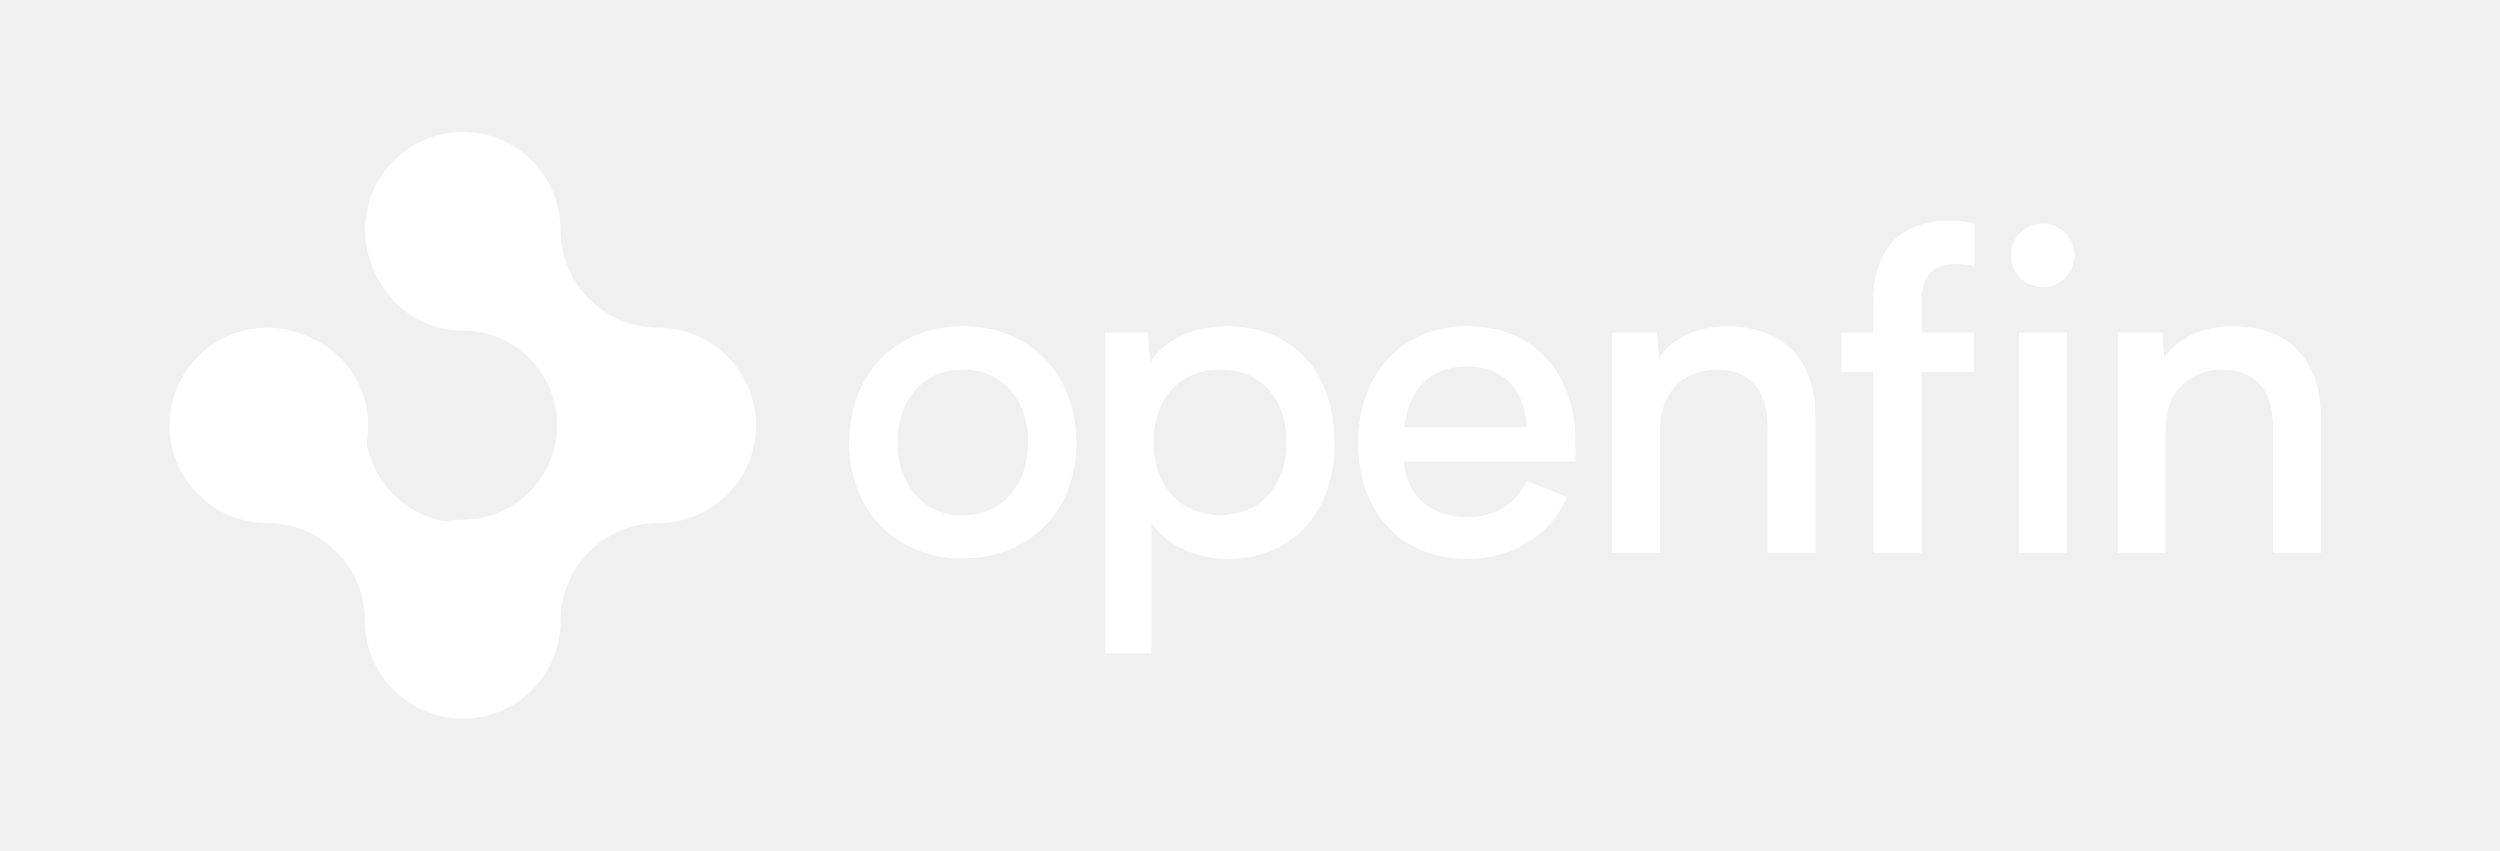
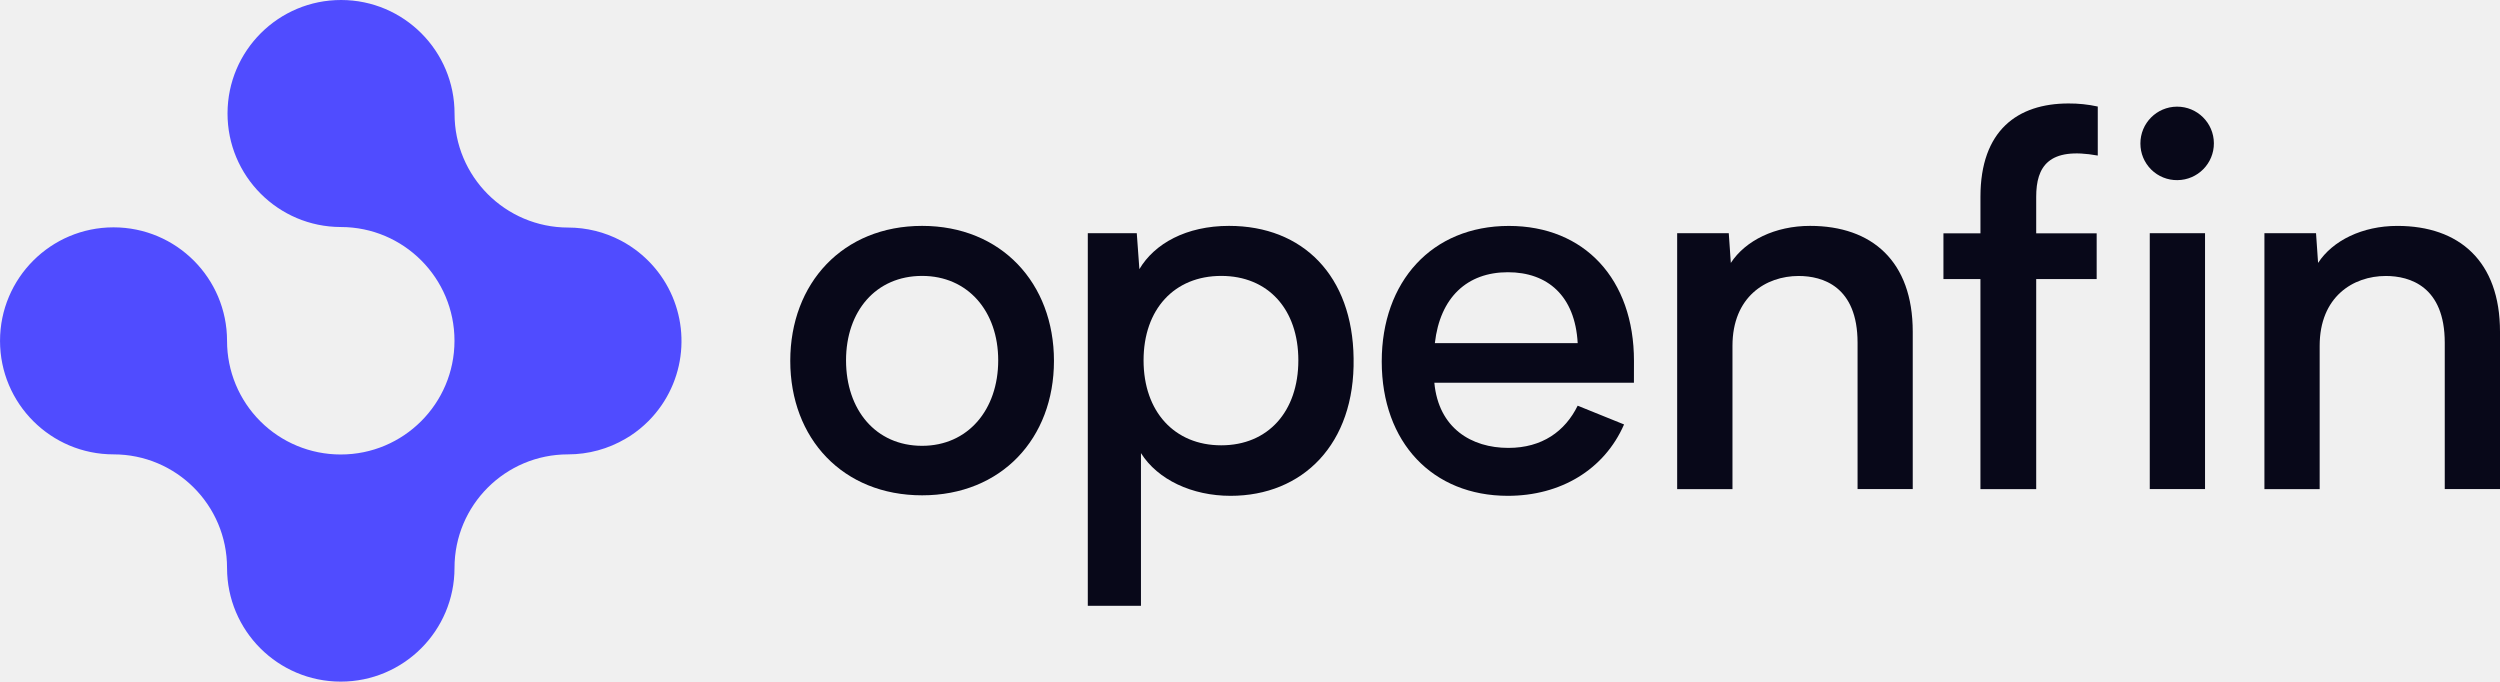
- <svg xmlns="http://www.w3.org/2000/svg" id="Artwork" viewBox="0 0 1270 432">
-   <path d="M173,249.83A48,48,0,1,1,173,182,48,48,0,0,1,173,249.83ZM364.91,182A47.82,47.82,0,0,0,331,167.94a48,48,0,0,1-48-48,48,48,0,1,0-48,48,48,48,0,0,1,48,48s0,0,0,0h0a48.06,48.06,0,0,1-48,48.1h0A48,48,0,1,0,283,312h0a48.06,48.06,0,0,1,48-48.1h0A48,48,0,0,0,364.91,182Z" fill="#fff" />
-   <path d="M489.12,165.78c34.63,0,57.64,25.06,57.64,59s-23,58.78-57.64,58.78-57.63-24.83-57.63-58.78S454.5,165.78,489.12,165.78Zm0,96.14c20,0,33.27-15.72,33.27-37.36,0-21.42-13.22-36.91-33.27-36.91-20.27,0-33.25,15.49-33.25,36.91C455.87,246.2,468.85,261.92,489.12,261.92Z" fill="#fff" />
-   <path d="M624,283.79c-16.86,0-31.89-7.06-39.18-18.67v66.75H561.56V169H583l1.14,15.72c6.61-11.17,20.5-18.91,39.19-18.91,32.35,0,54,21.86,54.45,57.86C678.42,261.24,655.41,283.79,624,283.79Zm29.62-59.22c0-22.33-13.21-36.91-33.71-36.91s-33.95,14.58-33.95,36.91,13.44,37.14,33.95,37.14S653.59,246.88,653.59,224.56Z" fill="#fff" />
-   <path d="M800.28,234.36H713c1.83,19.82,16.18,28.48,32.35,28.48,14.81,0,24.83-7.3,30.3-18.45l20.28,8.2c-8.66,19.81-27.8,31.2-50.8,31.2C712.35,283.79,690,260.55,690,225c0-34.86,21.86-59.24,55.59-59.24,33,0,54.67,23.24,54.67,59Zm-87-17.31h62.42c-1.14-20.74-13.21-31-30.52-31C727.38,186.06,715.54,197,713.26,217Z" fill="#fff" />
-   <path d="M922.16,212v68.8H898v-64c0-24.6-15.26-29.16-25.75-29.16-14.35,0-28.93,9.11-28.93,30.53v62.65H819.18V169h22.56l.9,13c6.38-9.79,19.37-16.18,34.63-16.18C904.39,165.78,922.16,181.28,922.16,212Z" fill="#fff" />
-   <path d="M976.13,153v16h26.43v20H976.13v91.81H951.75V189H935.58V169h16.18V153c0-28.93,16.18-40.77,38.5-40.77a57.93,57.93,0,0,1,12.76,1.36V135C981.6,131.16,976.13,139.81,976.13,153Z" fill="#fff" />
-   <path d="M1021.68,129.79a16.06,16.06,0,1,1,16.18,16A15.95,15.95,0,0,1,1021.68,129.79ZM1049.92,169V280.83h-24.15V169Z" fill="#fff" />
-   <path d="M1178.87,212v68.8h-24.15v-64c0-24.6-15.26-29.16-25.75-29.16-14.35,0-28.93,9.11-28.93,30.53v62.65h-24.15V169h22.56l.9,13c6.38-9.79,19.37-16.18,34.63-16.18C1161.1,165.78,1178.87,181.28,1178.87,212Z" fill="#fff" />
-   <path d="M489.12,165.78c34.63,0,57.64,25.06,57.64,59s-23,58.78-57.64,58.78-57.63-24.83-57.63-58.78S454.5,165.78,489.12,165.78Zm0,96.14c20,0,33.27-15.72,33.27-37.36,0-21.42-13.22-36.91-33.27-36.91-20.27,0-33.25,15.49-33.25,36.91C455.87,246.2,468.85,261.92,489.12,261.92Z" fill="#fff" />
-   <path d="M624,283.79c-16.86,0-31.89-7.06-39.18-18.67v66.75H561.56V169H583l1.14,15.72c6.61-11.17,20.5-18.91,39.19-18.91,32.35,0,54,21.86,54.45,57.86C678.42,261.24,655.41,283.79,624,283.79Zm29.62-59.22c0-22.33-13.21-36.91-33.71-36.91s-33.95,14.58-33.95,36.91,13.44,37.14,33.95,37.14S653.59,246.88,653.59,224.56Z" fill="#fff" />
-   <path d="M800.28,234.36H713c1.83,19.82,16.18,28.48,32.35,28.48,14.81,0,24.83-7.3,30.3-18.45l20.28,8.2c-8.66,19.81-27.8,31.2-50.8,31.2C712.35,283.79,690,260.55,690,225c0-34.86,21.86-59.24,55.59-59.24,33,0,54.67,23.24,54.67,59Zm-87-17.31h62.42c-1.14-20.74-13.21-31-30.52-31C727.38,186.06,715.54,197,713.26,217Z" fill="#fff" />
-   <path d="M922.16,212v68.8H898v-64c0-24.6-15.26-29.16-25.75-29.16-14.35,0-28.93,9.11-28.93,30.53v62.65H819.18V169h22.56l.9,13c6.38-9.79,19.37-16.18,34.63-16.18C904.39,165.78,922.16,181.28,922.16,212Z" fill="#fff" />
-   <path d="M976.13,153v16h26.43v20H976.13v91.81H951.75V189H935.58V169h16.18V153c0-28.93,16.18-40.77,38.5-40.77a57.93,57.93,0,0,1,12.76,1.36V135C981.6,131.16,976.13,139.81,976.13,153Z" fill="#fff" />
-   <path d="M1021.68,129.79a16.06,16.06,0,1,1,16.18,16A15.95,15.95,0,0,1,1021.68,129.79ZM1049.92,169V280.83h-24.15V169Z" fill="#fff" />
-   <path d="M1178.87,212v68.8h-24.15v-64c0-24.6-15.26-29.16-25.75-29.16-14.35,0-28.93,9.11-28.93,30.53v62.65h-24.15V169h22.56l.9,13c6.38-9.79,19.37-16.18,34.63-16.18C1161.1,165.78,1178.87,181.28,1178.87,212Z" fill="#fff" />
-   <path d="M369.42,181a50,50,0,0,0-5.75-4.94l-.75-.52c-.43-.3-.85-.61-1.29-.9s-.95-.6-1.42-.89l-.66-.41c-.59-.35-1.19-.68-1.79-1l-.35-.19a49.6,49.6,0,0,0-23-5.68h0a49.71,49.71,0,0,1-49.67-49.76h0A49.62,49.62,0,1,0,235,166.29h0A49.71,49.71,0,0,1,284.71,216h0A49.71,49.71,0,0,1,235,265.71h0a49.62,49.62,0,0,1-49.62-49.62,49.62,49.62,0,1,0-49.62,49.62,49.62,49.62,0,0,1,49.62,49.62,49.71,49.71,0,0,0,99.43,0,49.62,49.62,0,0,1,49.62-49.62,49.56,49.56,0,0,0,25.19-6.86h0c.66-.39,1.31-.8,2-1.22l.14-.09c.6-.4,1.2-.82,1.78-1.24l.26-.18c.52-.38,1-.79,1.55-1.2l.44-.34c.48-.39.94-.8,1.41-1.21l.51-.44q.9-.81,1.77-1.68l.09-.08h0a49.84,49.84,0,0,0,5.8-7q.56-.81,1.08-1.64A49.61,49.61,0,0,0,369.42,181Z" fill="#fff" />
+ <svg xmlns="http://www.w3.org/2000/svg" viewBox="0 0 1092.83 297.91">
+   <g id="Layer_2" data-name="Layer 2">
+     <g id="Artwork">
+       <path d="M403.08,98.74c34.63,0,57.64,25.06,57.64,59s-23,58.78-57.64,58.78-57.63-24.83-57.63-58.78S368.45,98.74,403.08,98.74Zm0,96.14c20,0,33.27-15.72,33.27-37.36,0-21.42-13.22-36.91-33.27-36.91-20.27,0-33.25,15.49-33.25,36.91C369.83,179.16,382.81,194.88,403.08,194.88Z" fill="#080819" />
+       <path d="M537.93,216.74c-16.86,0-31.89-7.06-39.18-18.67v66.75H475.51V101.93h21.41l1.14,15.72c6.61-11.17,20.5-18.91,39.19-18.91,32.35,0,54,21.86,54.45,57.86C592.38,194.2,569.37,216.74,537.93,216.74Zm29.62-59.22c0-22.33-13.21-36.91-33.71-36.91s-33.95,14.58-33.95,36.91,13.44,37.14,33.95,37.14S567.55,179.84,567.55,157.52Z" fill="#080819" />
+       <path d="M714.24,167.31H627c1.83,19.82,16.18,28.48,32.35,28.48,14.81,0,24.83-7.3,30.3-18.45l20.28,8.2c-8.66,19.81-27.8,31.2-50.8,31.2C626.3,216.74,604,193.51,604,158c0-34.86,21.86-59.24,55.59-59.24,33,0,54.67,23.24,54.67,59Zm-87-17.31h62.42c-1.14-20.74-13.21-31-30.52-31C641.34,119,629.49,130,627.22,150Z" fill="#080819" />
+       <path d="M836.12,145v68.8H812v-64c0-24.6-15.26-29.16-25.75-29.16-14.35,0-28.93,9.11-28.93,30.53v62.65H733.14V101.93H755.7l.9,13C763,105.12,776,98.74,791.23,98.74,818.35,98.74,836.12,114.24,836.12,145Z" fill="#080819" />
+       <path d="M890.09,86v16h26.43v20H890.09v91.81H865.71V122H849.54v-20h16.18V86c0-28.93,16.18-40.77,38.5-40.77A57.93,57.93,0,0,1,917,46.57V68C895.55,64.11,890.09,72.77,890.09,86Z" fill="#080819" />
+       <path d="M935.64,62.74a16.06,16.06,0,1,1,16.18,16A15.95,15.95,0,0,1,935.64,62.74Zm28.25,39.19V213.79H939.73V101.93Z" fill="#080819" />
+       <path d="M1092.83,145v68.8h-24.15v-64c0-24.6-15.26-29.16-25.75-29.16-14.35,0-28.93,9.11-28.93,30.53v62.65H989.85V101.93h22.56l.9,13c6.38-9.79,19.37-16.18,34.63-16.18C1075.06,98.74,1092.83,114.24,1092.83,145Z" fill="#080819" />
+       <path d="M283.38,114a50,50,0,0,0-5.75-4.94l-.75-.52c-.43-.3-.85-.61-1.29-.9s-.95-.6-1.42-.89l-.66-.41c-.59-.35-1.19-.68-1.79-1l-.35-.19a49.6,49.6,0,0,0-23-5.68h0a49.71,49.71,0,0,1-49.67-49.76h0A49.62,49.62,0,1,0,149,99.24h0A49.71,49.71,0,0,1,198.67,149h0a49.71,49.71,0,0,1-49.76,49.67h0A49.62,49.62,0,0,1,99.25,149a49.62,49.62,0,1,0-49.62,49.62,49.62,49.62,0,0,1,49.62,49.62,49.71,49.71,0,0,0,99.43,0,49.62,49.62,0,0,1,49.62-49.62,49.56,49.56,0,0,0,25.19-6.86h0c.66-.39,1.31-.8,2-1.22l.14-.09c.6-.4,1.2-.82,1.78-1.24l.26-.18c.52-.38,1-.79,1.55-1.2l.44-.34c.48-.39.94-.8,1.41-1.21l.51-.44q.9-.81,1.77-1.68l.09-.08h0a49.84,49.84,0,0,0,5.8-7q.56-.81,1.08-1.64A49.61,49.61,0,0,0,283.38,114Z" fill="#504cff" />
+     </g>
+   </g>
</svg>
